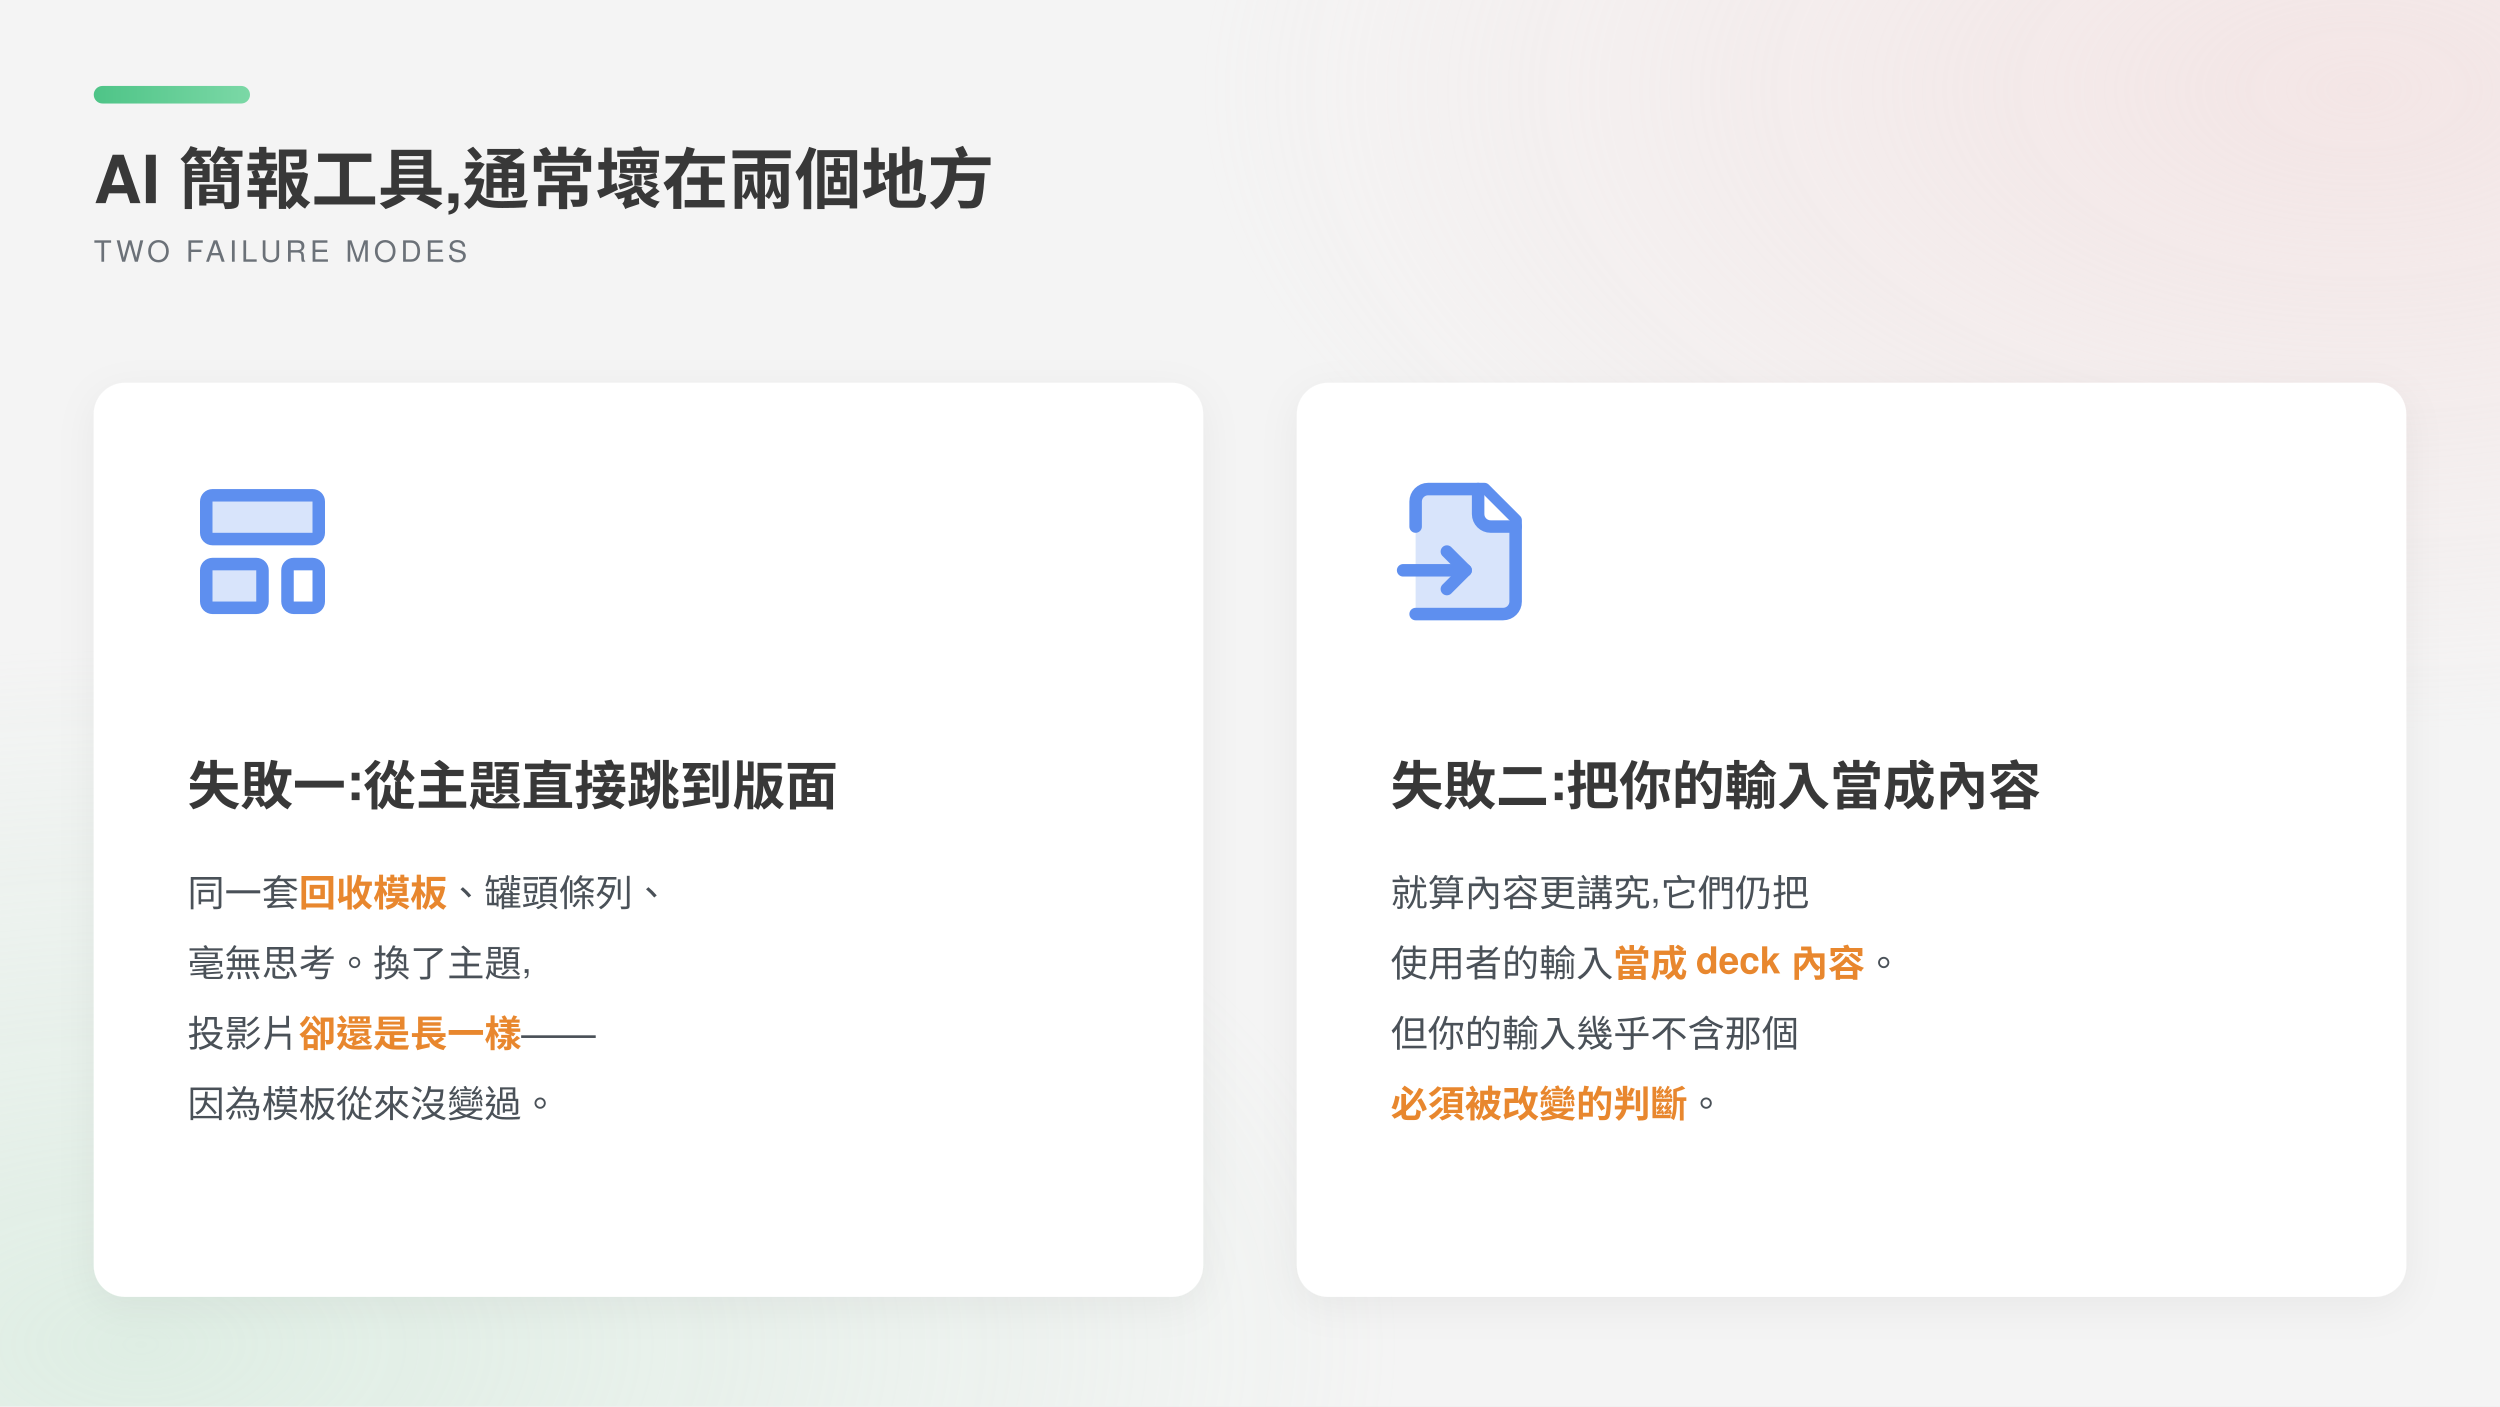
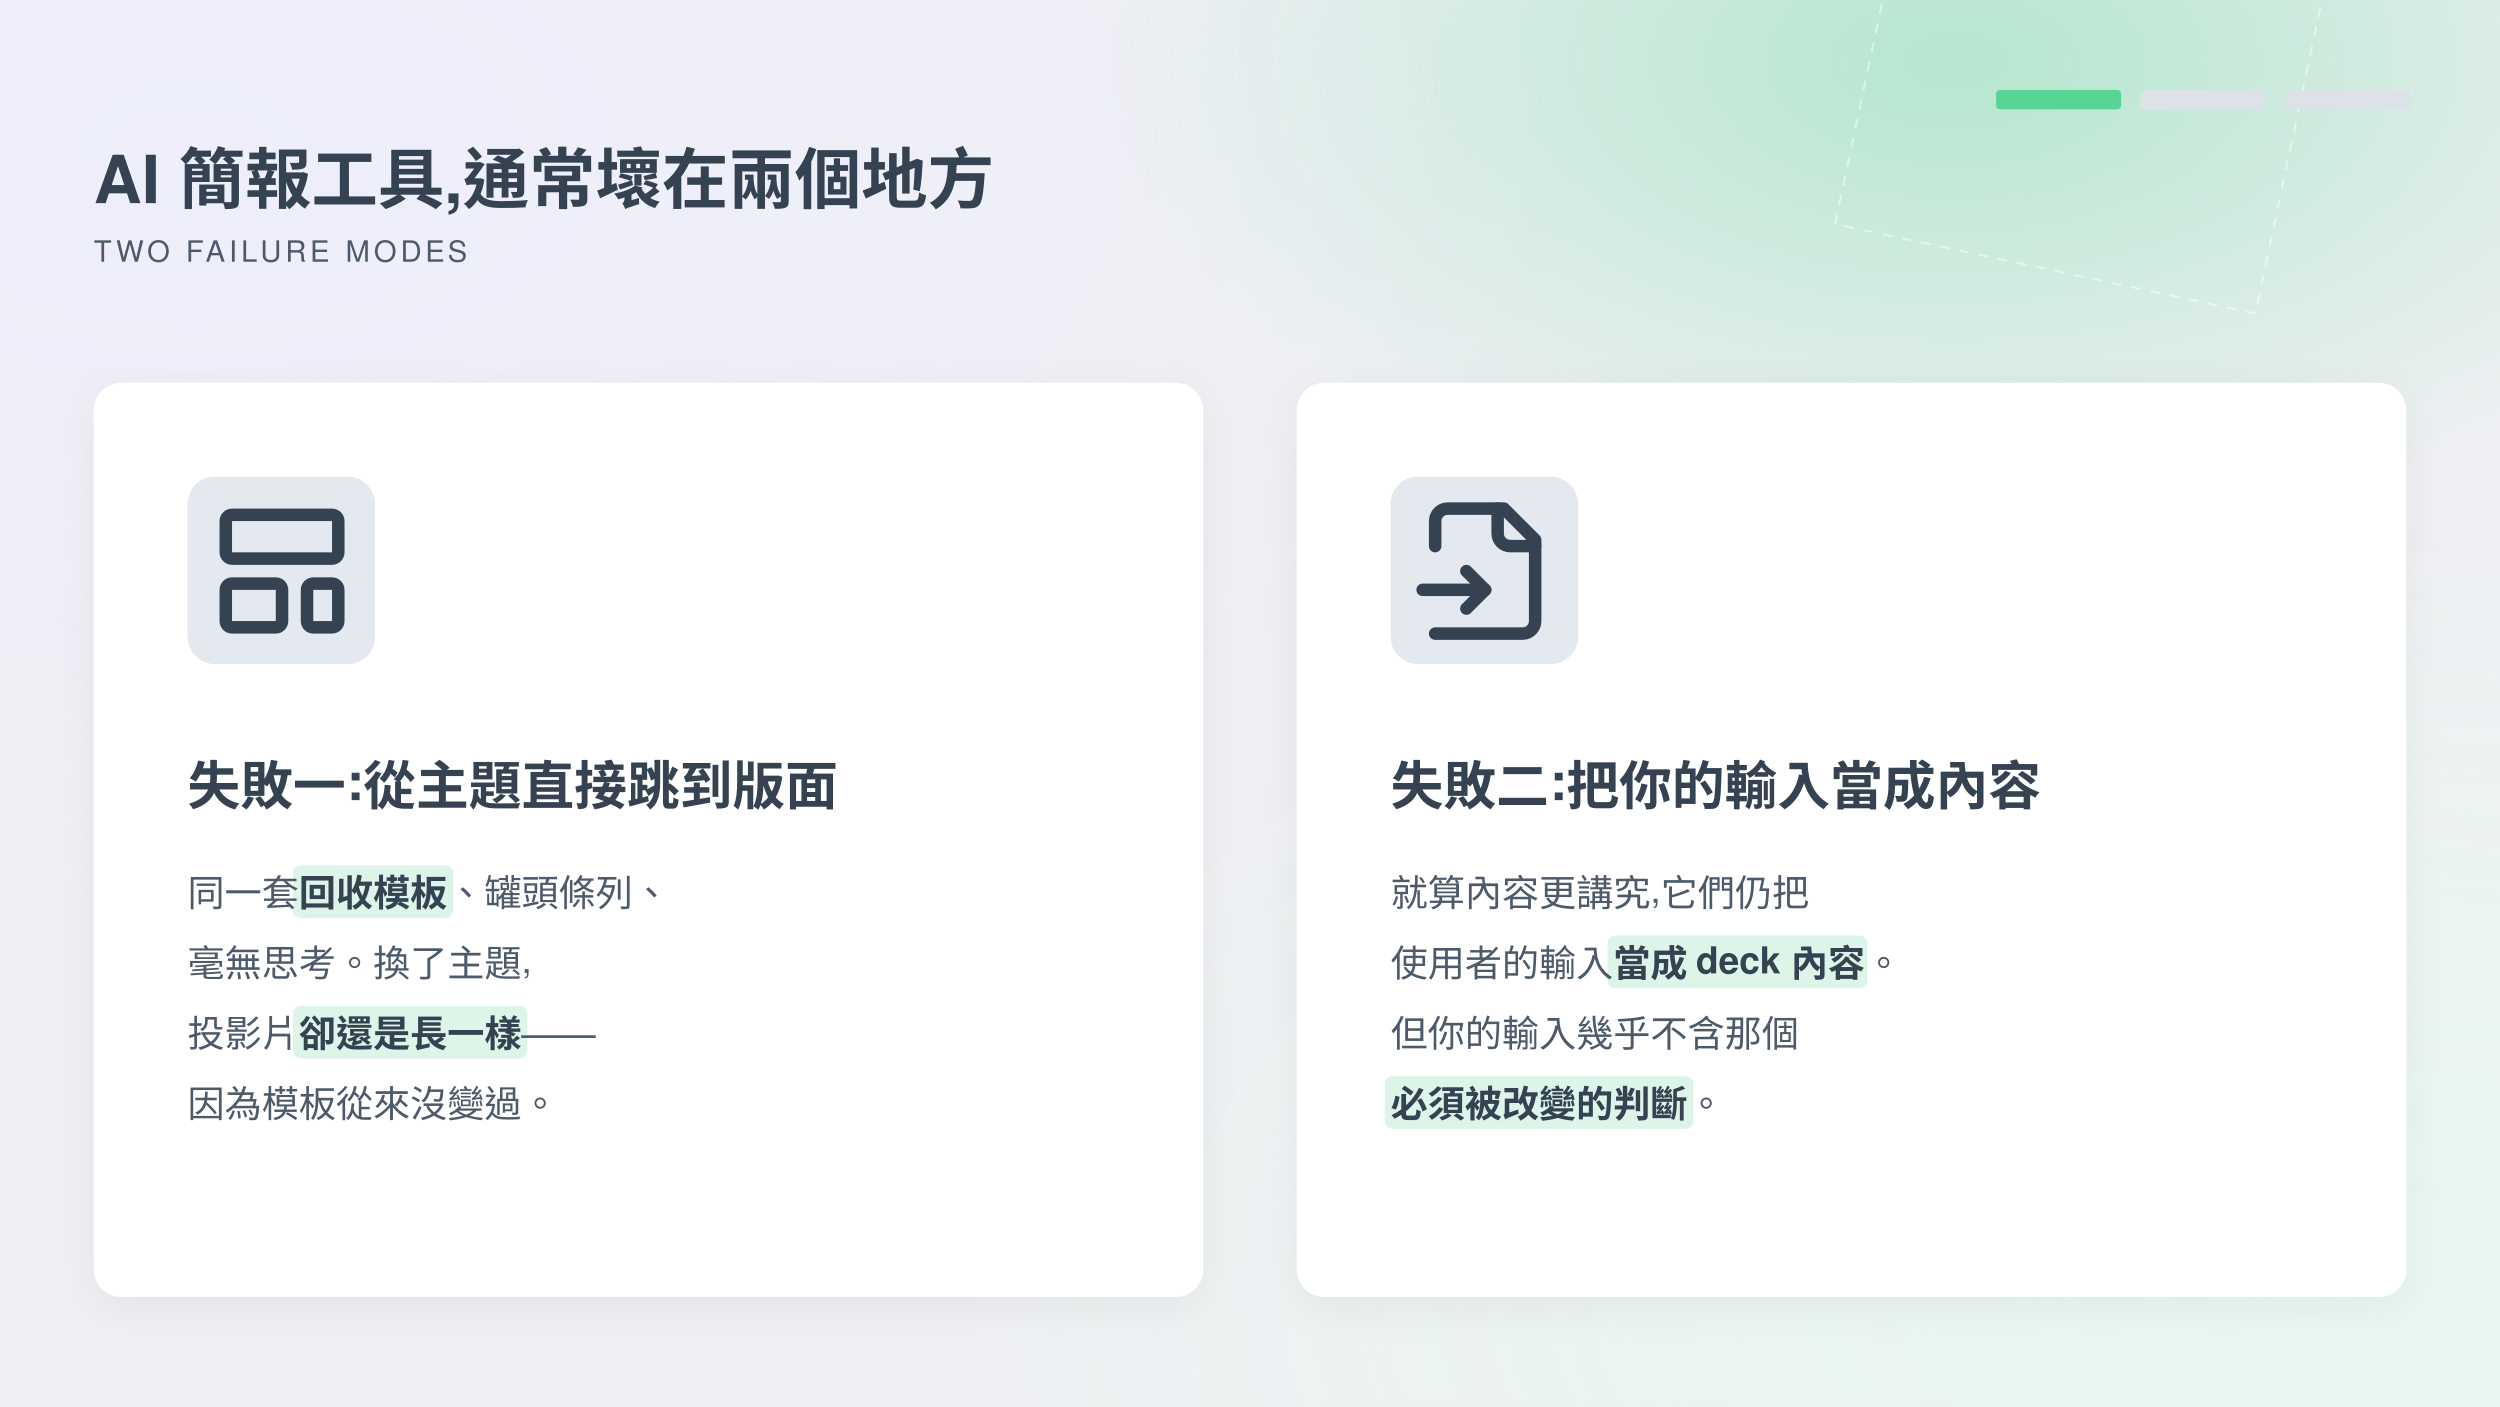
<svg xmlns="http://www.w3.org/2000/svg" viewBox="0 0 1280 720" width="1280" height="720" font-family="Helvetica, 'Helvetica Neue', Arial, 'PingFang TC', 'Microsoft JhengHei', 'Hiragino Sans', 'Noto Sans CJK TC', 'Noto Sans TC', sans-serif">
  <defs>
-     <linearGradient id="pillGrad" x1="0" y1="0" x2="1" y2="0">
-       <stop offset="0%" stop-color="#4EC487" />
-       <stop offset="100%" stop-color="#7BD8A6" />
-     </linearGradient>
-     <radialGradient id="washRose" cx="94%" cy="6%" r="46%">
-       <stop offset="0%" stop-color="#F3D4D4" stop-opacity="0.45" />
-       <stop offset="100%" stop-color="#F3D4D4" stop-opacity="0" />
+     <radialGradient id="washLav" cx="8%" cy="10%" r="55%">
+       <stop offset="0%" stop-color="#EEEEFD" stop-opacity="0.9" />
+       <stop offset="100%" stop-color="#EEEEFD" stop-opacity="0" />
    </radialGradient>
-     <radialGradient id="washGreen" cx="6%" cy="96%" r="50%">
-       <stop offset="0%" stop-color="#BFE5CC" stop-opacity="0.4" />
-       <stop offset="100%" stop-color="#BFE5CC" stop-opacity="0" />
+     <radialGradient id="washMint" cx="92%" cy="92%" r="55%">
+       <stop offset="0%" stop-color="#E7F9F1" stop-opacity="0.9" />
+       <stop offset="100%" stop-color="#E7F9F1" stop-opacity="0" />
    </radialGradient>
-     <filter id="freshShadow" x="-20%" y="-20%" width="140%" height="140%">
+     <radialGradient id="bloomTR" cx="78%" cy="4%" r="34%">
+       <stop offset="0%" stop-color="#7CDDAB" stop-opacity="0.5" />
+       <stop offset="100%" stop-color="#7CDDAB" stop-opacity="0" />
+     </radialGradient>
+     <filter id="prismShadow" x="-20%" y="-20%" width="140%" height="140%">
      <feGaussianBlur in="SourceAlpha" stdDeviation="10" />
      <feOffset dx="0" dy="5" />
      <feComponentTransfer>
        <feFuncA type="linear" slope="0.05" />
      </feComponentTransfer>
      <feMerge>
        <feMergeNode />
        <feMergeNode in="SourceGraphic" />
      </feMerge>
    </filter>
  </defs>
-   <rect width="1280" height="720" fill="#F4F4F4" />
-   <rect width="1280" height="720" fill="url(#washRose)" />
-   <rect width="1280" height="720" fill="url(#washGreen)" />
-   <rect x="48" y="44" width="80" height="9" rx="4.5" fill="url(#pillGrad)" />
-   <text x="48" y="104" font-size="34" font-weight="700" fill="#383838">AI 簡報工具,通常壞在兩個地方</text>
-   <text x="48" y="134" font-size="15" fill="#6B7178" letter-spacing="2">TWO FAILURE MODES</text>
-   <rect x="48" y="196" width="568" height="468" rx="16" fill="#FFFFFF" filter="url(#freshShadow)" />
-   <g transform="translate(96 244) scale(3.2)" stroke="#5E8FEF" stroke-width="2" fill="none" stroke-linecap="round" stroke-linejoin="round">
-     <rect width="18" height="7" x="3" y="3" rx="1" fill="#D8E4FB" />
-     <rect width="9" height="7" x="3" y="14" rx="1" fill="#D8E4FB" />
-     <rect width="5" height="7" x="16" y="14" rx="1" fill="#FFFFFF" />
+   <rect width="1280" height="720" fill="#EFF0F3" />
+   <rect width="1280" height="720" fill="url(#washLav)" />
+   <rect width="1280" height="720" fill="url(#washMint)" />
+   <rect width="1280" height="720" fill="url(#bloomTR)" />
+   <rect x="960" y="-80" width="220" height="220" fill="none" stroke="#FFFFFF" stroke-opacity="0.5" stroke-dasharray="5 5" transform="rotate(12 1070 30)" />
+   <g>
+     <rect x="1022" y="46" width="64" height="10" rx="2" fill="#58D494" />
+     <rect x="1096" y="46" width="64" height="10" rx="2" fill="#DDE1E8" />
+     <rect x="1170" y="46" width="64" height="10" rx="2" fill="#DDE1E8" />
  </g>
-   <text x="96" y="412" font-size="27" font-weight="700" fill="#383838">失敗一:從主題直接跳到版面</text>
-   <text x="96" y="464" font-size="19" fill="#4A5158">
-     <tspan x="96" dy="0">同一套<tspan fill="#E8872E" font-weight="700">回收模板</tspan>、罐頭條列、</tspan>
+   <text x="48" y="104" font-size="34" font-weight="700" fill="#344252">AI 簡報工具,通常壞在兩個地方</text>
+   <text x="48" y="134" font-size="15" fill="#4C5A6B" letter-spacing="2">TWO FAILURE MODES</text>
+   <rect x="48" y="196" width="568" height="468" rx="14" fill="#FFFFFF" filter="url(#prismShadow)" />
+   <rect x="96" y="244" width="96" height="96" rx="14" fill="#E4E8EF" />
+   <g transform="translate(106 254) scale(3.2)" stroke="#344252" stroke-width="2" fill="none" stroke-linecap="round" stroke-linejoin="round">
+     <rect width="18" height="7" x="3" y="3" rx="1" />
+     <rect width="9" height="7" x="3" y="14" rx="1" />
+     <rect width="5" height="7" x="16" y="14" rx="1" />
+   </g>
+   <text x="96" y="412" font-size="27" font-weight="700" fill="#344252">失敗一:從主題直接跳到版面</text>
+   <rect x="150" y="443" width="82" height="27" rx="4" fill="#DDF5E8" />
+   <rect x="150" y="515" width="120" height="27" rx="4" fill="#DDF5E8" />
+   <text x="96" y="464" font-size="19" fill="#4C5A6B">
+     <tspan x="96" dy="0">同一套<tspan fill="#344252" font-weight="700">回收模板</tspan>、罐頭條列、</tspan>
    <tspan x="96" dy="36">毫無思考。換了主題,</tspan>
-     <tspan x="96" dy="36">投影片<tspan fill="#E8872E" font-weight="700">卻還是長一樣</tspan>——</tspan>
+     <tspan x="96" dy="36">投影片<tspan fill="#344252" font-weight="700">卻還是長一樣</tspan>——</tspan>
    <tspan x="96" dy="36">因為模板從來沒變過。</tspan>
  </text>
-   <rect x="664" y="196" width="568" height="468" rx="16" fill="#FFFFFF" filter="url(#freshShadow)" />
-   <g transform="translate(712 244) scale(3.2)" stroke="#5E8FEF" stroke-width="2" fill="none" stroke-linecap="round" stroke-linejoin="round">
-     <path d="M4 22h14a2 2 0 0 0 2-2V7l-5-5H6a2 2 0 0 0-2 2v4" fill="#D8E4FB" />
-     <path d="M14 2v4a2 2 0 0 0 2 2h4" fill="#FFFFFF" />
+   <rect x="664" y="196" width="568" height="468" rx="14" fill="#FFFFFF" filter="url(#prismShadow)" />
+   <rect x="712" y="244" width="96" height="96" rx="14" fill="#E4E8EF" />
+   <g transform="translate(722 254) scale(3.2)" stroke="#344252" stroke-width="2" fill="none" stroke-linecap="round" stroke-linejoin="round">
+     <path d="M4 22h14a2 2 0 0 0 2-2V7l-5-5H6a2 2 0 0 0-2 2v4" />
+     <path d="M14 2v4a2 2 0 0 0 2 2h4" />
    <path d="M2 15h10" />
    <path d="m9 18 3-3-3-3" />
  </g>
-   <text x="712" y="412" font-size="27" font-weight="700" fill="#383838">失敗二:把你的輸入當成內容</text>
-   <text x="712" y="464" font-size="19" fill="#4A5158">
+   <text x="712" y="412" font-size="27" font-weight="700" fill="#344252">失敗二:把你的輸入當成內容</text>
+   <rect x="823" y="479" width="133" height="27" rx="4" fill="#DDF5E8" />
+   <rect x="709" y="551" width="158" height="27" rx="4" fill="#DDF5E8" />
+   <text x="712" y="464" font-size="19" fill="#4C5A6B">
    <tspan x="712" dy="0">就算內容更講究,它們仍把</tspan>
-     <tspan x="712" dy="36">使用者的輸入<tspan fill="#E8872E" font-weight="700">當成 deck 內容</tspan>。</tspan>
+     <tspan x="712" dy="36">使用者的輸入<tspan fill="#344252" font-weight="700">當成 deck 內容</tspan>。</tspan>
    <tspan x="712" dy="36">但你的輸入幾乎不含那個</tspan>
    <tspan x="712" dy="36">
-       <tspan fill="#E8872E" font-weight="700">必須被改變的判斷</tspan>。</tspan>
+       <tspan fill="#344252" font-weight="700">必須被改變的判斷</tspan>。</tspan>
  </text>
</svg>
